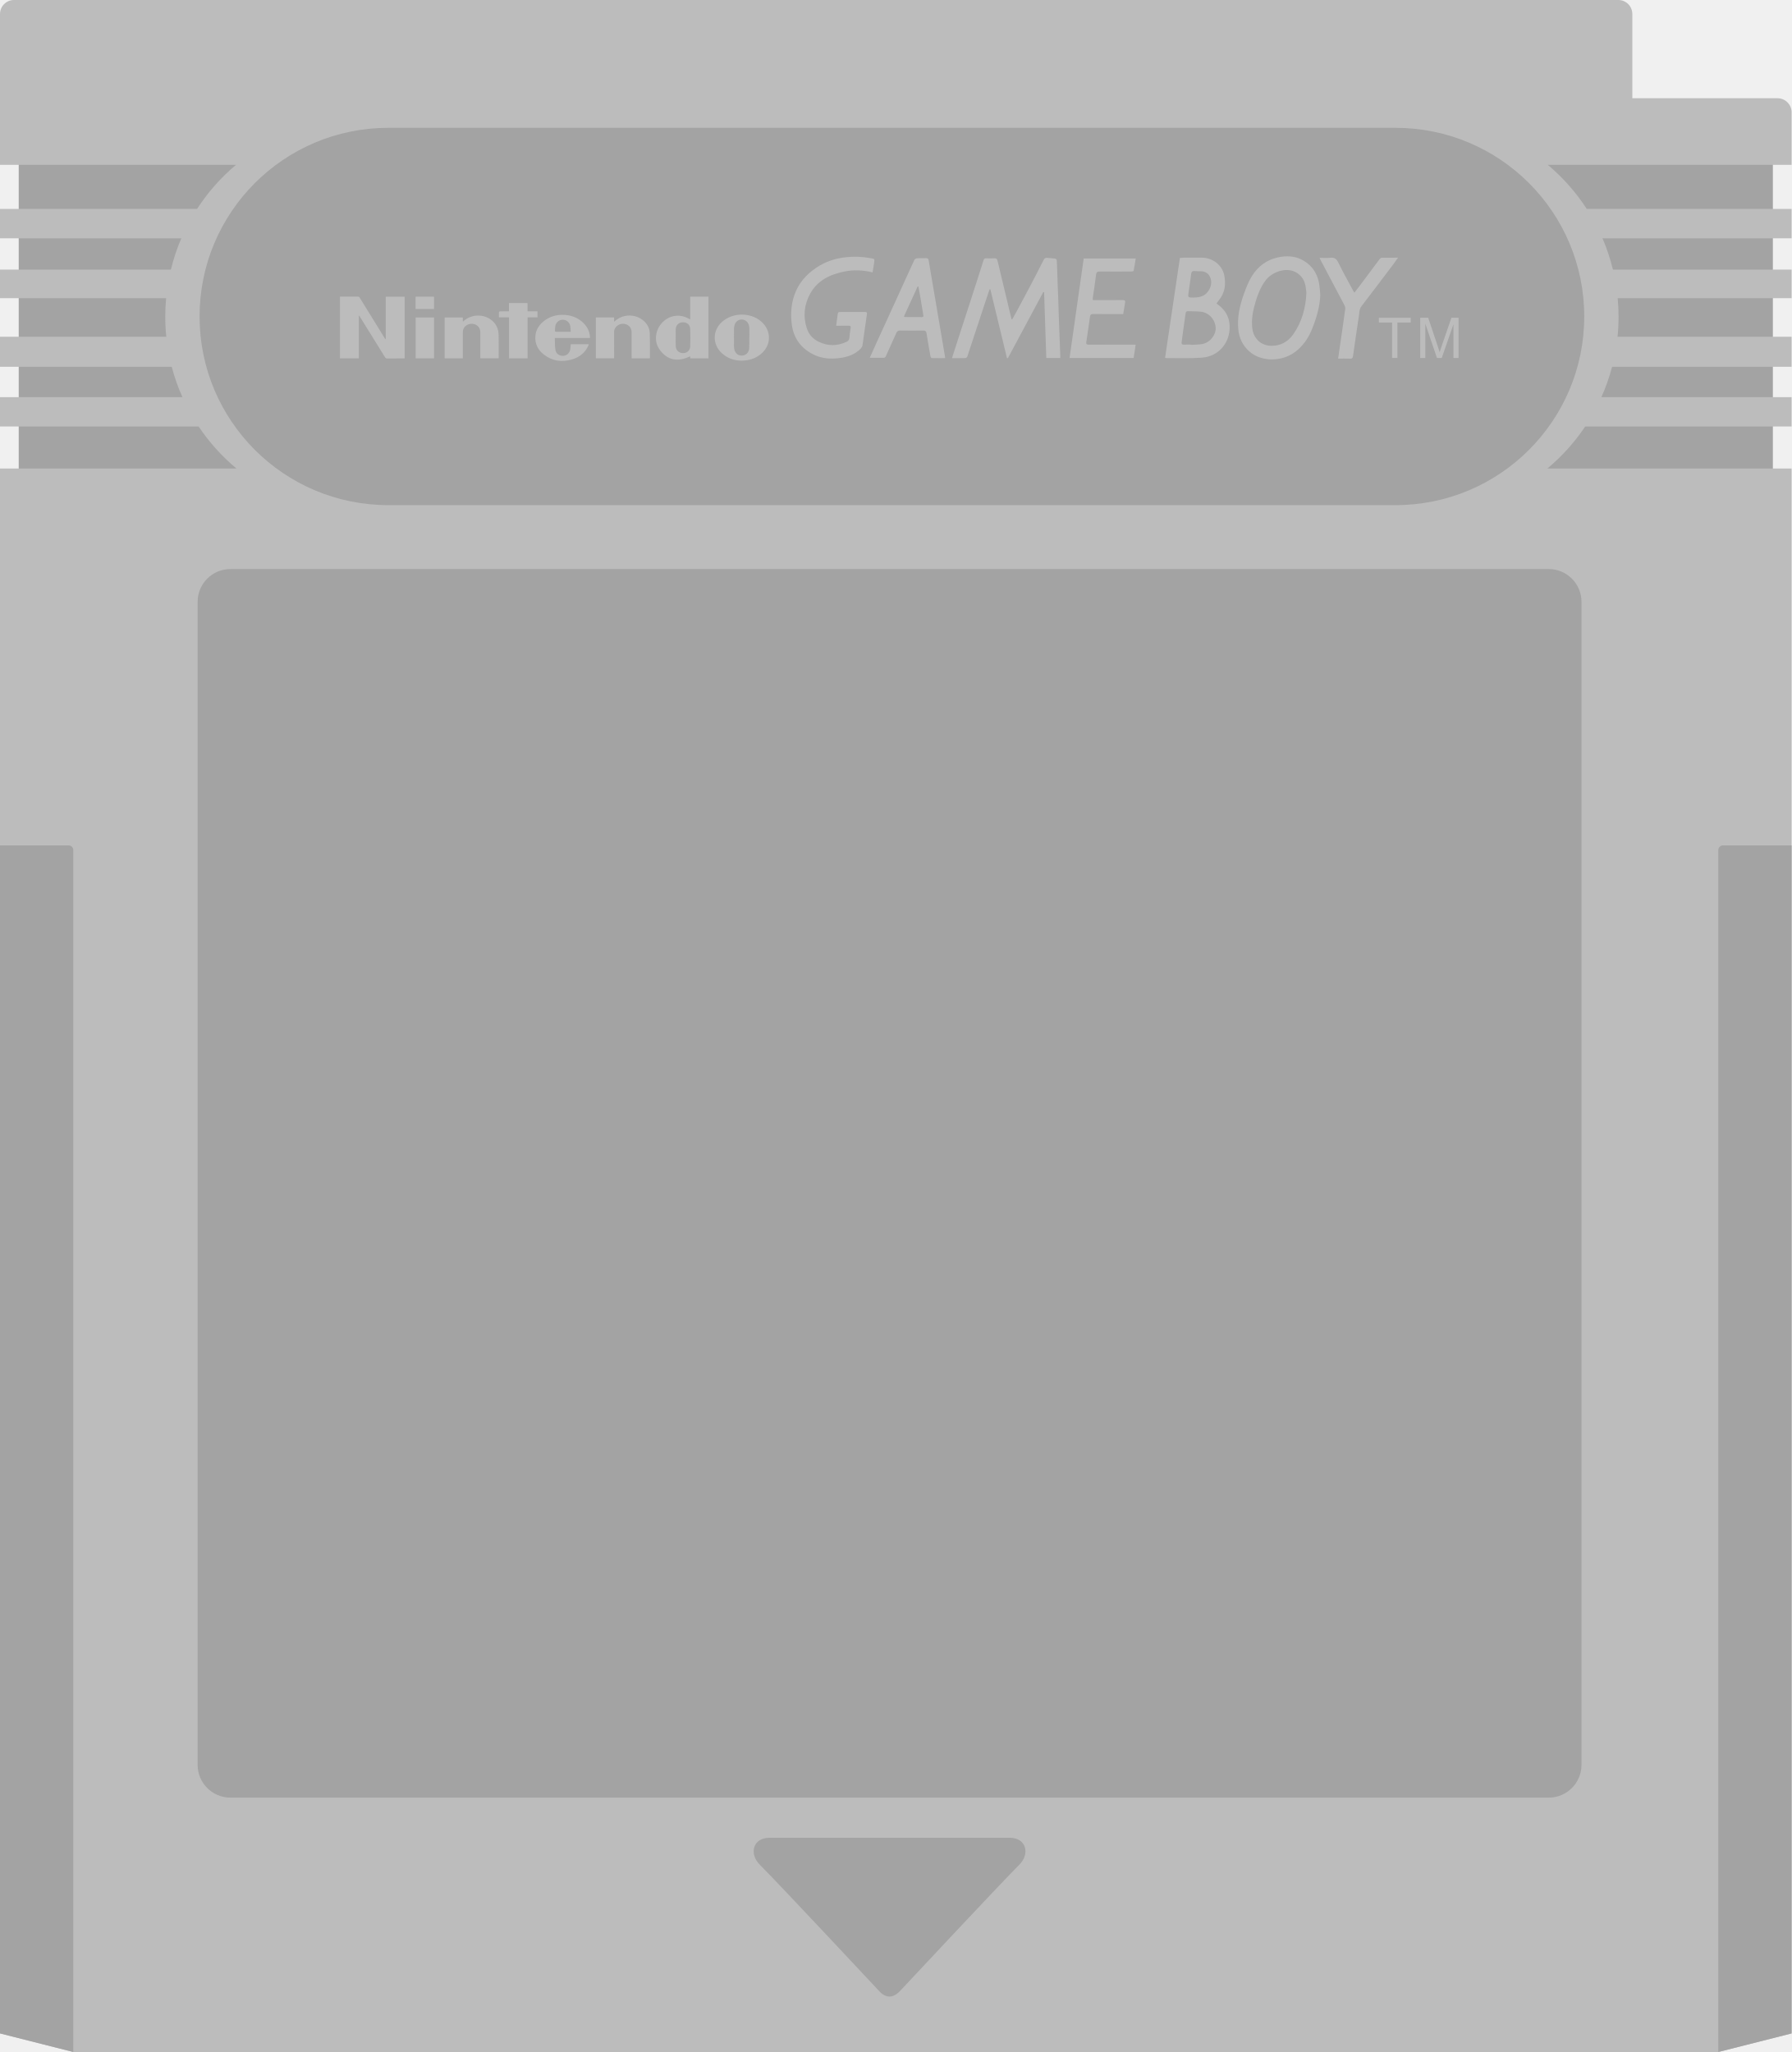
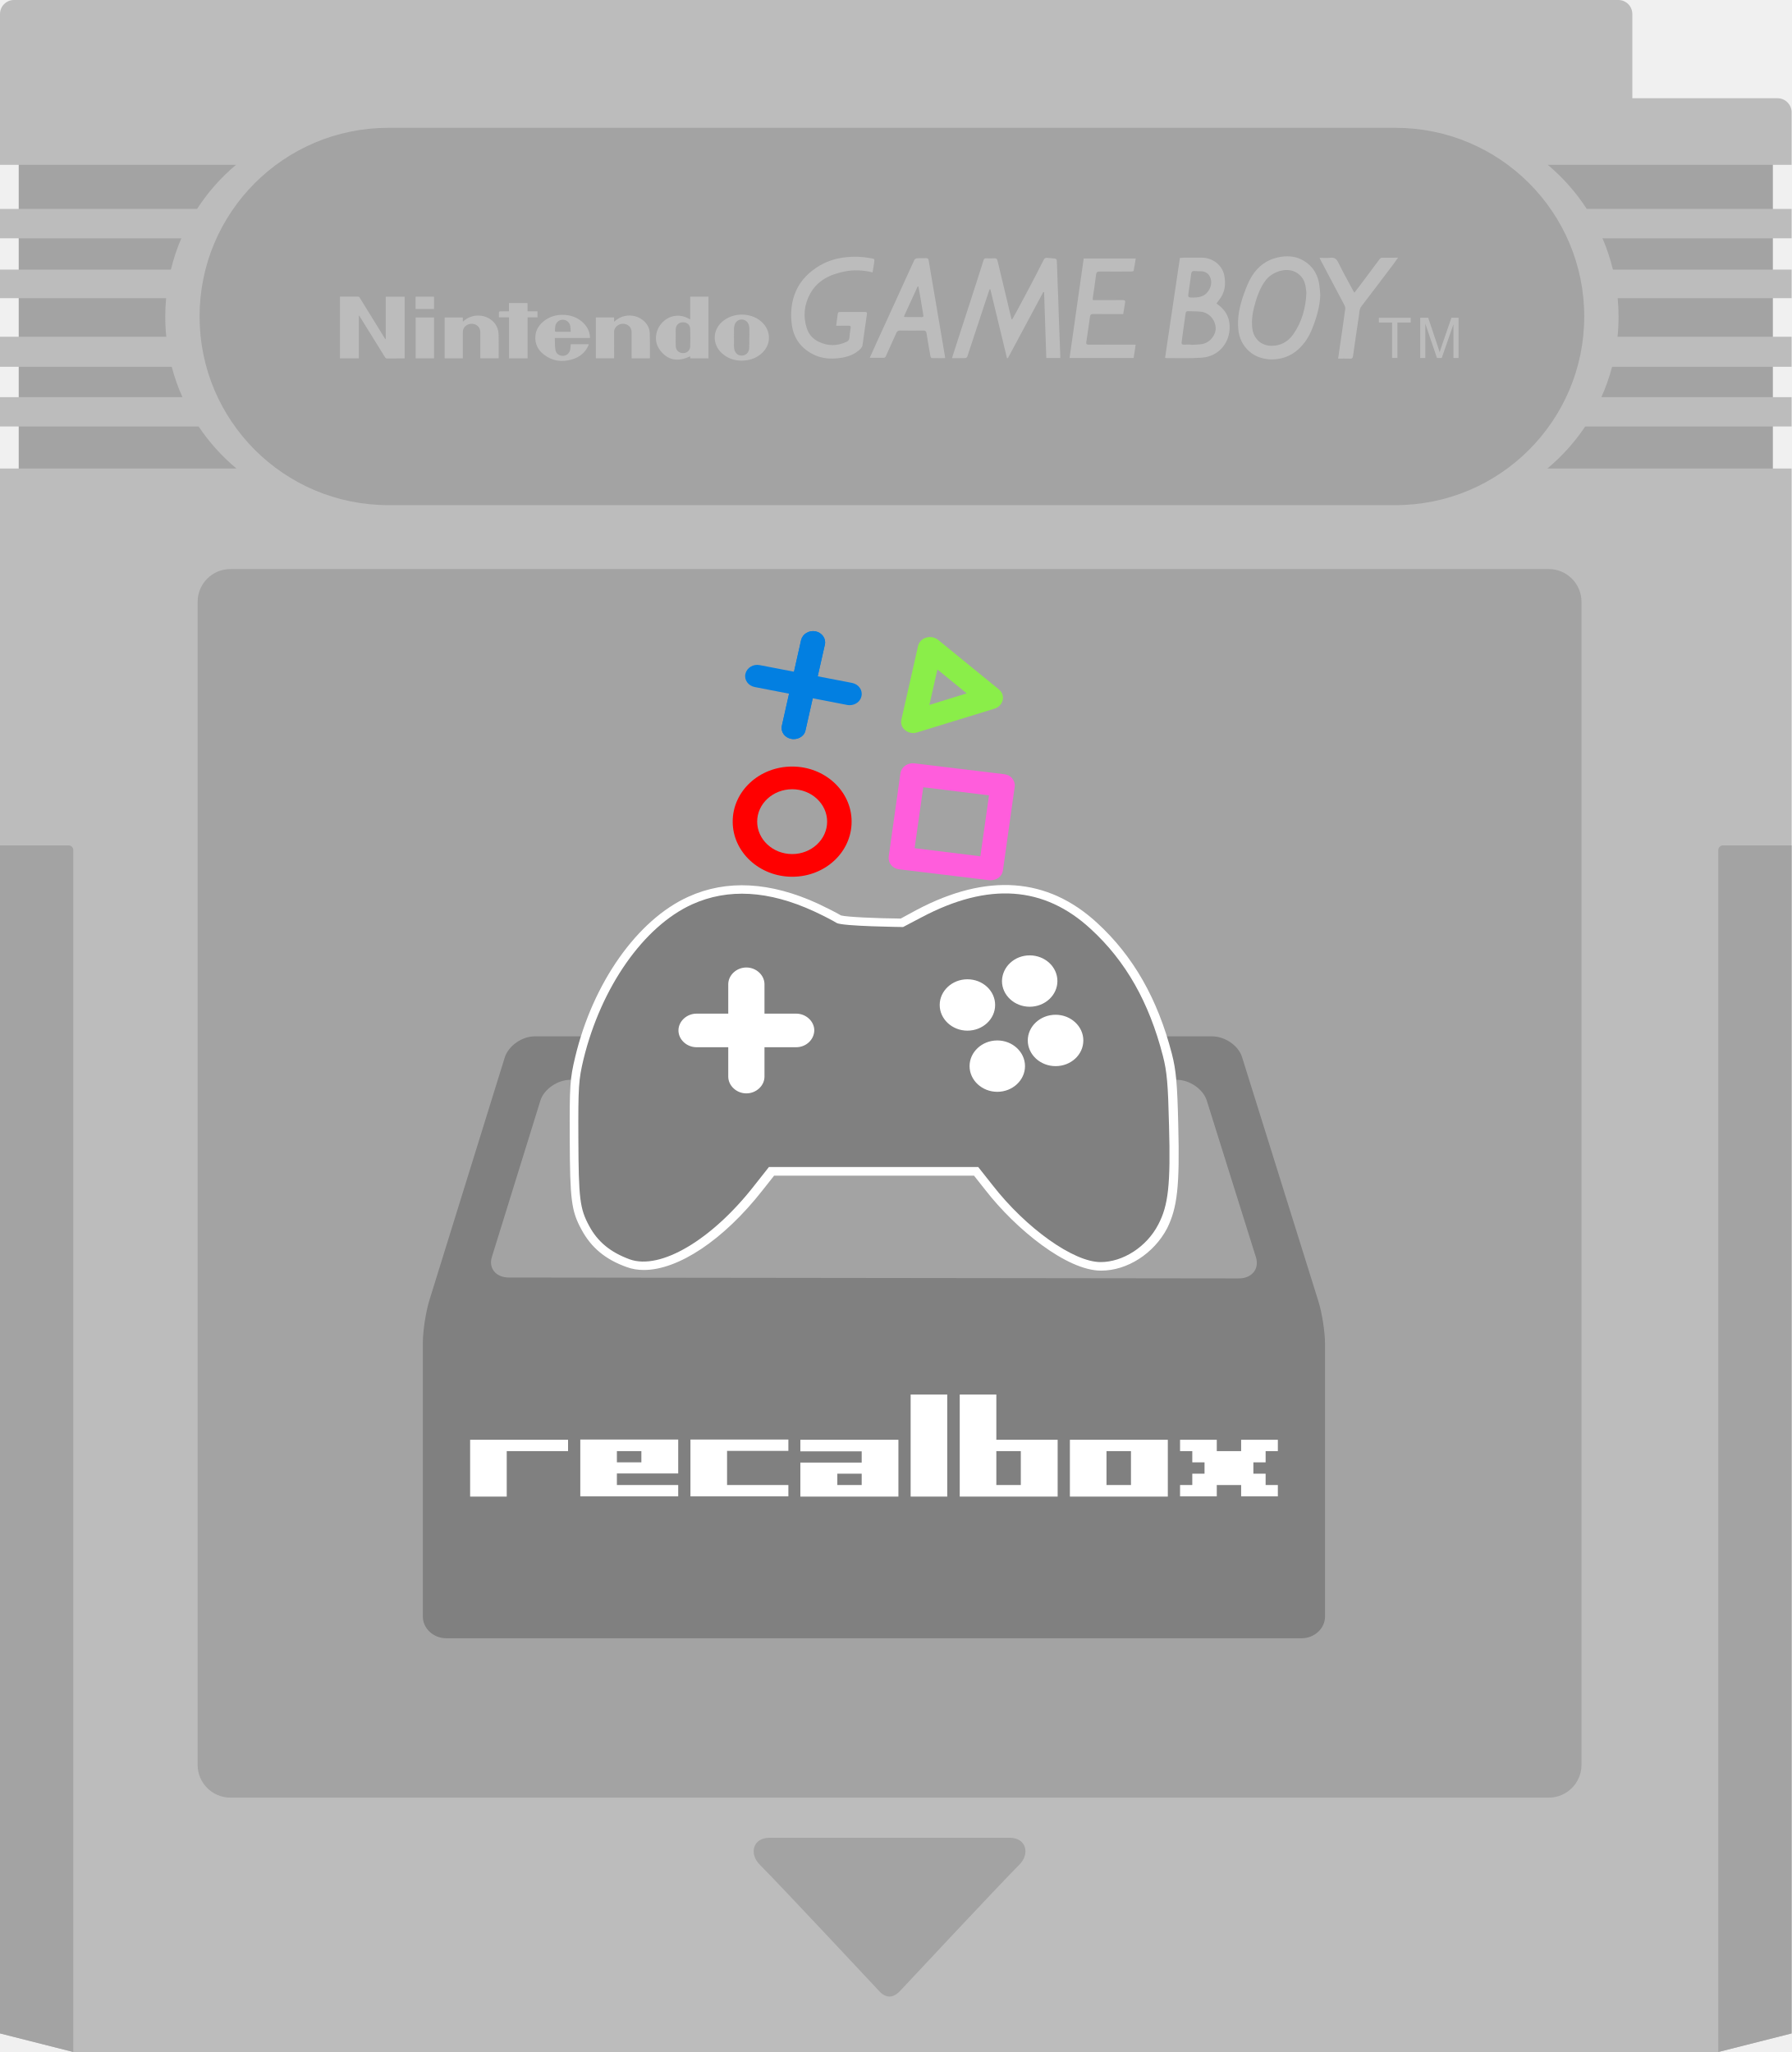
<svg xmlns="http://www.w3.org/2000/svg" viewBox="0 0 209.161 239.589" height="239.589" width="209.161" xml:space="preserve" version="1.1" id="svg2">
  <defs id="defs6">
    <clipPath id="clipPath18" clipPathUnits="userSpaceOnUse">
      <path id="path20" d="m 0,191.671 167.329,0 L 167.329,0 0,0 0,191.671 Z" />
    </clipPath>
+     <pattern y="0" x="0" height="6" width="6" patternUnits="userSpaceOnUse" id="EMFhbasepattern" />
  </defs>
  <g transform="matrix(1.25,0,0,-1.25,0,239.5888)" id="g10">
    <path id="path12" style="fill:#a3a3a3;fill-opacity:1;fill-rule:nonzero;stroke:none" d="m 165.581,146.308 -163.833,0 0,32.548 163.833,0 0,-32.548 z" />
    <g id="g14">
      <g clip-path="url(#clipPath18)" id="g16">
        <g transform="translate(144.5591,176.2759)" id="g22">
          <path id="path24" style="fill:#bcbcbc;fill-opacity:1;fill-rule:nonzero;stroke:none" d="m 0,0 22.77,0 0,4.907 c 0,0.723 -0.588,1.311 -1.311,1.311 l -13.563,0 0,7.867 c 0,0.724 -0.586,1.311 -1.31,1.311 l -149.834,0 c -0.724,0 -1.311,-0.587 -1.311,-1.311 l 0,-14.085 22.044,0 c -1.408,-1.182 -2.636,-2.571 -3.639,-4.119 l -18.405,0 0,-2.746 16.935,0 c -0.404,-0.937 -0.73,-1.915 -0.975,-2.925 l -15.96,0 0,-2.666 15.516,0 c -0.052,-0.564 -0.081,-1.134 -0.081,-1.711 0,-0.638 0.032,-1.271 0.094,-1.894 l -15.529,0 0,-2.803 16.038,0 c 0.256,-0.981 0.595,-1.929 1.003,-2.84 l -17.041,0 0,-2.739 18.551,0 c 0.985,-1.471 2.175,-2.791 3.53,-3.923 l -22.081,0 0,-35.206 0,-110.968 6.845,-1.736 153.639,0 6.845,1.736 0,146.174 -22.807,0 c 1.354,1.132 2.545,2.452 3.529,3.923 l 19.278,0 0,2.739 -17.766,0 c 0.406,0.911 0.746,1.859 1.002,2.84 l 16.764,0 0,2.803 -16.256,0 c 0.063,0.623 0.095,1.256 0.095,1.894 0,0.577 -0.03,1.147 -0.082,1.711 l 16.243,0 0,2.666 -16.686,0 c -0.246,1.01 -0.571,1.988 -0.975,2.925 l 17.661,0 0,2.746 -19.131,0 C 2.635,-2.571 1.408,-1.182 0,0" />
        </g>
        <g transform="translate(36.2618,144.4883)" id="g26">
          <path id="path28" style="fill:#a3a3a3;fill-opacity:1;fill-rule:nonzero;stroke:none" d="m 0,0 c -9.732,0 -17.622,7.889 -17.622,17.62 0,9.734 7.89,17.622 17.622,17.622 l 94.079,0 c 9.732,0 17.622,-7.888 17.622,-17.622 C 111.701,7.889 103.811,0 94.079,0 L 0,0 Z" />
        </g>
        <g transform="translate(147.7056,26.8184)" id="g30">
          <path id="path32" style="fill:#a3a3a3;fill-opacity:1;fill-rule:nonzero;stroke:none" d="m 0,0 c 0,-1.687 -1.369,-3.058 -3.059,-3.058 l -123.129,0 c -1.689,0 -3.059,1.371 -3.059,3.058 l 0,108.64 c 0,1.689 1.37,3.059 3.059,3.059 l 123.129,0 c 1.69,0 3.059,-1.37 3.059,-3.059 L 0,0 Z" />
        </g>
        <g transform="translate(94.2955,20.0117)" id="g34">
          <path id="path36" style="fill:#a3a3a3;fill-opacity:1;fill-rule:nonzero;stroke:none" d="m 0,0 c 1.563,0 1.922,-1.501 0.91,-2.512 -1.856,-1.858 -11.176,-11.833 -11.176,-11.833 0,0 -0.438,-0.491 -0.947,-0.491 -0.545,0 -0.947,0.491 -0.947,0.491 0,0 -9.32,9.975 -11.177,11.833 C -24.348,-1.501 -23.989,0 -22.426,0 L 0,0 Z" />
        </g>
        <g transform="translate(6.8453,0)" id="g38">
          <path id="path40" style="fill:#a3a3a3;fill-opacity:1;fill-rule:nonzero;stroke:none" d="m 0,0 -6.845,1.735 0,110.969 6.408,0 c 0.241,0 0.437,-0.195 0.437,-0.436 L 0,0 Z" />
        </g>
        <g transform="translate(160.4839,0)" id="g42">
          <path id="path44" style="fill:#a3a3a3;fill-opacity:1;fill-rule:nonzero;stroke:none" d="m 0,0 6.845,1.735 0,110.969 -6.408,0 C 0.196,112.704 0,112.509 0,112.268 L 0,0 Z" />
        </g>
        <g transform="translate(130.0181,158.2349)" id="g46">
          <path id="path48" style="fill:#bcbcbc;fill-opacity:1;fill-rule:nonzero;stroke:none" d="m 0,0 0,3.31 -1.236,0 0,0.443 2.974,0 0,-0.443 -1.242,0 L 0.496,0 0,0 Z" />
        </g>
        <g transform="translate(132.6431,158.2349)" id="g50">
          <path id="path52" style="fill:#bcbcbc;fill-opacity:1;fill-rule:nonzero;stroke:none" d="m 0,0 0,3.753 0.748,0 0.888,-2.657 C 1.718,0.848 1.777,0.663 1.814,0.54 1.857,0.677 1.924,0.877 2.015,1.142 l 0.898,2.611 0.668,0 0,-3.753 -0.478,0 0,3.141 L 2.012,0 1.564,0 0.479,3.195 0.479,0 0,0 Z" />
        </g>
        <g transform="translate(94.5376,161.8384)" id="g54">
          <path id="path56" style="fill:#bcbcbc;fill-opacity:1;fill-rule:evenodd;stroke:none" d="M 0,0 C 0.142,0.255 0.289,0.506 0.426,0.763 1.198,2.222 1.992,3.67 2.726,5.148 3.108,5.821 2.894,5.783 3.675,5.712 4.174,5.667 4.164,5.702 4.18,5.193 4.215,4.015 4.266,2.838 4.308,1.659 4.327,1.159 4.338,0.657 4.355,0.156 4.398,-0.999 4.443,-2.155 4.486,-3.31 4.49,-3.404 4.488,-3.498 4.488,-3.605 l -1.306,0 C 3.113,-1.55 3.045,0.494 2.979,2.536 2.954,2.54 2.929,2.547 2.903,2.554 1.799,0.493 0.693,-1.569 -0.411,-3.631 c -0.026,0.007 -0.054,0.012 -0.081,0.02 -0.517,2.14 -1.033,4.281 -1.551,6.424 -0.022,0 -0.046,0 -0.07,10e-4 -0.119,-0.353 -0.24,-0.705 -0.356,-1.057 -0.572,-1.737 -1.14,-3.474 -1.718,-5.208 -0.022,-0.067 -0.108,-0.159 -0.167,-0.16 -0.413,-0.015 -0.825,-0.008 -1.272,-0.008 0.129,0.4 0.249,0.775 0.37,1.15 0.654,2.019 1.309,4.037 1.961,6.055 0.209,0.646 0.416,1.292 0.616,1.939 0.042,0.137 0.112,0.186 0.254,0.18 0.25,-0.011 0.503,-0.016 0.753,0.001 C -1.486,5.719 -1.413,5.65 -1.371,5.474 -1.105,4.341 -0.828,3.209 -0.557,2.076 -0.392,1.39 -0.23,0.703 -0.066,0.017 -0.045,0.012 -0.023,0.006 0,0" />
        </g>
        <g transform="translate(111.4498,163.877)" id="g58">
          <path id="path60" style="fill:#bcbcbc;fill-opacity:1;fill-rule:evenodd;stroke:none" d="M 0,0 C 0.825,0.001 1.266,0.252 1.555,0.881 1.849,1.518 1.592,2.445 0.709,2.457 0.519,2.46 0.326,2.457 0.137,2.478 -0.088,2.504 -0.176,2.413 -0.202,2.193 -0.27,1.632 -0.357,1.073 -0.437,0.514 -0.51,0 -0.509,0 0,0 m -0.193,-4.396 c 0,-0.007 0.002,-0.015 0.002,-0.022 0.343,0.023 0.695,0.016 1.033,0.078 0.72,0.137 1.279,0.836 1.247,1.511 -0.034,0.759 -0.616,1.42 -1.366,1.506 -0.4,0.047 -0.809,0.027 -1.211,0.05 -0.155,0.007 -0.209,-0.058 -0.228,-0.199 -0.052,-0.395 -0.114,-0.787 -0.169,-1.18 -0.07,-0.496 -0.133,-0.991 -0.203,-1.487 -0.025,-0.183 0.022,-0.276 0.232,-0.26 0.219,0.015 0.442,0.003 0.663,0.003 m -2.442,-1.223 c 0.463,3.113 0.923,6.208 1.386,9.32 0.136,0.008 0.26,0.022 0.382,0.022 0.562,0.002 1.123,0 1.684,0 C 1.781,3.724 2.693,3.046 2.887,2.104 3.061,1.262 2.963,0.444 2.387,-0.256 2.313,-0.345 2.246,-0.442 2.166,-0.551 2.238,-0.605 2.3,-0.655 2.362,-0.702 3.004,-1.19 3.364,-1.824 3.396,-2.642 3.457,-4.201 2.372,-5.505 0.811,-5.614 c -1.11,-0.079 -2.229,-0.033 -3.342,-0.039 -0.028,0 -0.055,0.018 -0.104,0.034" />
        </g>
        <g transform="translate(122.0152,164.3193)" id="g62">
          <path id="path64" style="fill:#bcbcbc;fill-opacity:1;fill-rule:evenodd;stroke:none" d="M 0,0 C -0.034,0.236 -0.052,0.525 -0.122,0.802 -0.255,1.32 -0.57,1.713 -1.05,1.953 -1.946,2.406 -3.237,1.943 -3.829,1.141 -4.273,0.539 -4.546,-0.143 -4.755,-0.854 c -0.238,-0.812 -0.404,-1.626 -0.297,-2.48 0.115,-0.913 0.785,-1.617 1.817,-1.615 0.843,0.003 1.53,0.393 2.007,1.077 C -0.431,-2.729 -0.065,-1.437 0,0 M 1.296,-0.183 C 1.258,-1.313 0.935,-2.362 0.52,-3.396 0.175,-4.251 -0.334,-4.984 -1.07,-5.532 c -1.201,-0.893 -3.121,-0.972 -4.288,0.081 -0.614,0.554 -0.936,1.262 -1.008,2.077 -0.098,1.115 0.14,2.184 0.511,3.225 0.26,0.729 0.538,1.452 1.018,2.076 0.639,0.833 1.484,1.299 2.52,1.444 0.722,0.102 1.41,0.012 2.046,-0.362 C 0.505,2.552 0.974,1.868 1.161,0.998 1.243,0.613 1.254,0.211 1.296,-0.183" />
        </g>
        <g transform="translate(81.4996,166.2276)" id="g66">
          <path id="path68" style="fill:#bcbcbc;fill-opacity:1;fill-rule:evenodd;stroke:none" d="m 0,0 c -0.881,0.214 -1.745,0.258 -2.597,0.088 -1.344,-0.267 -2.539,-0.81 -3.238,-2.081 -0.558,-1.016 -0.671,-2.094 -0.319,-3.206 0.186,-0.589 0.572,-1.017 1.12,-1.281 0.852,-0.413 1.719,-0.413 2.582,-0.012 0.162,0.076 0.27,0.178 0.283,0.381 0.021,0.307 0.066,0.614 0.117,0.919 0.031,0.182 -0.044,0.216 -0.201,0.212 -0.367,-0.006 -0.737,-0.002 -1.15,-0.002 0.044,0.34 0.085,0.657 0.128,0.975 0.042,0.31 0.043,0.31 0.357,0.31 0.732,0 1.462,-0.004 2.194,0.002 0.152,10e-4 0.217,-0.037 0.193,-0.201 -0.14,-0.97 -0.271,-1.94 -0.415,-2.91 -0.016,-0.105 -0.079,-0.219 -0.154,-0.299 -0.543,-0.566 -1.243,-0.802 -1.997,-0.898 -0.815,-0.102 -1.624,-0.054 -2.375,0.308 -1.17,0.565 -1.886,1.483 -2.07,2.785 -0.131,0.934 -0.08,1.857 0.221,2.754 0.377,1.121 1.111,1.961 2.086,2.611 C -4.42,1 -3.524,1.3 -2.555,1.41 -1.75,1.502 -0.954,1.474 -0.158,1.325 0.187,1.261 0.191,1.267 0.144,0.917 0.102,0.619 0.051,0.322 0,0" />
        </g>
        <g transform="translate(105.8794,158.2359)" id="g70">
          <path id="path72" style="fill:#bcbcbc;fill-opacity:1;fill-rule:evenodd;stroke:none" d="m 0,0 -5.986,0 c 0.442,3.106 0.882,6.192 1.322,9.291 l 4.858,0 C 0.131,8.902 0.074,8.52 -0.001,8.143 -0.008,8.107 -0.132,8.074 -0.202,8.074 -1.184,8.069 -2.166,8.063 -3.148,8.075 -3.387,8.078 -3.482,8.018 -3.512,7.767 -3.594,7.057 -3.709,6.352 -3.811,5.645 c -0.009,-0.07 0,-0.143 0,-0.243 l 0.275,0 c 0.841,0 1.682,-0.006 2.524,0.003 C -0.818,5.407 -0.766,5.345 -0.8,5.161 -0.865,4.814 -0.916,4.466 -0.977,4.096 l -0.251,0 c -0.848,0 -1.698,-0.004 -2.546,0.005 C -3.963,4.103 -4.053,4.054 -4.079,3.854 -4.185,3.065 -4.302,2.281 -4.423,1.494 -4.453,1.298 -4.391,1.24 -4.191,1.241 c 1.373,0.008 2.746,0.003 4.119,0.003 l 0.258,0 C 0.121,0.815 0.061,0.412 0,0" />
        </g>
        <g transform="translate(85.7745,164.9097)" id="g74">
          <path id="path76" style="fill:#bcbcbc;fill-opacity:1;fill-rule:evenodd;stroke:none" d="m 0,0 c -0.023,0.002 -0.045,0.005 -0.067,0.007 -0.429,-0.935 -0.857,-1.872 -1.285,-2.81 0.057,-0.029 0.076,-0.046 0.094,-0.047 0.532,-0.002 1.063,-0.004 1.594,-0.006 0.142,0 0.143,0.079 0.123,0.194 C 0.36,-2.089 0.271,-1.513 0.173,-0.941 0.12,-0.627 0.059,-0.314 0,0 m 2.493,-6.689 c -0.427,0 -0.838,-0.004 -1.249,0.006 C 1.204,-6.682 1.14,-6.592 1.13,-6.538 1,-5.814 0.874,-5.087 0.759,-4.36 c -0.028,0.183 -0.1,0.248 -0.286,0.246 -0.731,-0.008 -1.462,-0.013 -2.192,0.002 -0.208,0.005 -0.283,-0.096 -0.354,-0.255 -0.32,-0.712 -0.648,-1.421 -0.962,-2.136 -0.053,-0.122 -0.117,-0.162 -0.246,-0.16 -0.411,0.007 -0.823,0.002 -1.261,0.002 0.244,0.543 0.473,1.06 0.708,1.575 0.586,1.287 1.178,2.571 1.764,3.858 0.562,1.233 1.118,2.469 1.688,3.697 0.038,0.082 0.169,0.16 0.263,0.168 C 0.152,2.66 0.427,2.634 0.7,2.65 0.87,2.659 0.934,2.594 0.96,2.434 1.089,1.649 1.227,0.864 1.36,0.079 c 0.306,-1.792 0.61,-3.586 0.915,-5.38 0.07,-0.407 0.14,-0.814 0.207,-1.221 0.009,-0.047 0.007,-0.097 0.011,-0.167" />
        </g>
        <g transform="translate(123.2447,167.586)" id="g78">
          <path id="path80" style="fill:#bcbcbc;fill-opacity:1;fill-rule:evenodd;stroke:none" d="M 0,0 C 0.371,0 0.695,-0.03 1.014,0.007 1.408,0.052 1.59,-0.112 1.76,-0.459 2.201,-1.365 2.697,-2.246 3.174,-3.136 3.19,-3.167 3.215,-3.193 3.258,-3.249 c 0.166,0.217 0.322,0.417 0.474,0.621 0.627,0.839 1.251,1.68 1.881,2.516 0.043,0.056 0.124,0.119 0.19,0.121 C 6.288,0.018 6.774,0.015 7.326,0.015 7.156,-0.225 7.018,-0.427 6.87,-0.623 5.887,-1.921 4.906,-3.222 3.914,-4.516 3.695,-4.802 3.717,-5.142 3.667,-5.462 3.475,-6.698 3.3,-7.937 3.122,-9.176 3.098,-9.348 3.037,-9.428 2.841,-9.417 2.482,-9.396 2.123,-9.41 1.73,-9.41 c 0.061,0.409 0.117,0.785 0.17,1.159 0.17,1.167 0.343,2.332 0.501,3.5 0.016,0.111 -0.034,0.246 -0.09,0.351 -0.729,1.389 -1.465,2.775 -2.2,4.162 C 0.081,-0.18 0.055,-0.119 0,0" />
        </g>
        <g transform="translate(36.0274,159.9727)" id="g82">
          <path id="path84" style="fill:#bcbcbc;fill-opacity:1;fill-rule:nonzero;stroke:none" d="M 0,0 C -0.051,0.036 -0.077,0.076 -0.102,0.118 -0.88,1.374 -1.657,2.633 -2.432,3.891 -2.479,3.967 -2.525,3.998 -2.618,3.997 -3.128,3.992 -3.639,3.995 -4.15,3.995 -4.191,3.994 -4.232,3.991 -4.277,3.989 l 0,-5.763 1.765,0 0,3.983 c 0.009,0.002 0.019,0.006 0.03,0.009 0.025,-0.039 0.051,-0.079 0.076,-0.119 0.78,-1.256 1.561,-2.512 2.338,-3.768 0.052,-0.085 0.108,-0.116 0.208,-0.116 0.498,0.006 0.997,0.004 1.496,0.004 l 0.129,0 0,5.767 L 0,3.986 0,0 Z" />
        </g>
        <g transform="translate(64.4615,159.2969)" id="g86">
          <path id="path88" style="fill:#bcbcbc;fill-opacity:1;fill-rule:nonzero;stroke:none" d="m 0,0 c -0.014,-0.373 -0.321,-0.623 -0.688,-0.609 -0.374,0.013 -0.646,0.271 -0.661,0.643 -0.011,0.269 -0.003,0.539 -0.003,0.81 l -10e-4,0 c 0,0.249 -0.006,0.498 10e-4,0.748 0.012,0.407 0.267,0.665 0.661,0.679 C -0.306,2.282 -0.013,2.042 0.002,1.644 0.024,1.096 0.022,0.547 0,0 M 0.002,2.538 C -0.32,2.714 -0.631,2.855 -0.983,2.88 -1.33,2.905 -1.661,2.855 -1.976,2.705 -2.294,2.554 -2.556,2.336 -2.768,2.056 -3.291,1.362 -3.355,0.416 -2.86,-0.275 c 0.75,-1.047 1.735,-1.17 2.857,-0.632 0.005,-0.066 0.009,-0.13 0.013,-0.191 l 1.696,0 0,5.762 -1.704,0 0,-2.126 z" />
        </g>
        <g transform="translate(46.0831,161.6094)" id="g90">
          <path id="path92" style="fill:#bcbcbc;fill-opacity:1;fill-rule:nonzero;stroke:none" d="M 0,0 C -0.717,0.737 -1.934,0.789 -2.73,0.117 -2.763,0.09 -2.798,0.064 -2.857,0.017 l 0,0.388 -1.699,0 0,-3.819 1.692,0 c 0.003,0.056 0.008,0.108 0.008,0.162 0,0.752 -0.005,1.504 0,2.255 0,0.122 0.019,0.254 0.069,0.362 0.158,0.343 0.585,0.523 0.971,0.428 0.366,-0.089 0.595,-0.39 0.595,-0.787 l 0,-2.27 0,-0.145 1.703,0 c 0.003,0.021 0.008,0.033 0.008,0.046 0,0.71 0.009,1.421 -0.003,2.132 C 0.479,-0.766 0.333,-0.344 0,0" />
        </g>
        <g transform="translate(60.6846,160.5508)" id="g94">
          <path id="path96" style="fill:#bcbcbc;fill-opacity:1;fill-rule:nonzero;stroke:none" d="M 0,0 C -0.016,0.461 -0.224,0.855 -0.579,1.162 -1.322,1.806 -2.444,1.811 -3.201,1.174 -3.232,1.146 -3.267,1.119 -3.329,1.066 l 0,0.402 -1.704,0 0,-3.818 1.705,0 0,0.171 c -0.001,0.76 -0.001,1.521 -0.003,2.281 0,0.159 0.043,0.303 0.139,0.431 0.217,0.293 0.617,0.417 0.968,0.299 0.345,-0.116 0.53,-0.388 0.53,-0.784 0.002,-0.747 0,-1.496 0.002,-2.244 0,-0.051 0.005,-0.103 0.009,-0.155 l 1.69,0 c 0.005,0.026 0.011,0.043 0.011,0.058 C 0.014,-1.528 0.027,-0.763 0,0" />
        </g>
        <g transform="translate(69.9903,160.1397)" id="g98">
          <path id="path100" style="fill:#bcbcbc;fill-opacity:1;fill-rule:nonzero;stroke:none" d="m 0,0 -0.013,0 c 0,-0.328 0.014,-0.657 -0.005,-0.984 -0.024,-0.436 -0.337,-0.716 -0.749,-0.7 -0.323,0.014 -0.588,0.263 -0.648,0.618 -0.018,0.099 -0.025,0.2 -0.026,0.298 -10e-4,0.512 -10e-4,1.021 0.002,1.533 0.001,0.107 0.009,0.217 0.031,0.321 0.079,0.378 0.372,0.619 0.716,0.601 0.365,-0.02 0.638,-0.298 0.677,-0.691 C -0.009,0.938 -0.002,0.88 -0.002,0.822 0.001,0.548 0,0.273 0,0 M 1.102,1.504 C 0.104,2.371 -1.545,2.359 -2.543,1.478 -3.458,0.67 -3.473,-0.636 -2.572,-1.46 c 0.527,-0.481 1.161,-0.69 1.823,-0.696 0.696,0.003 1.289,0.187 1.8,0.599 1.016,0.824 1.037,2.203 0.051,3.061" />
        </g>
        <g transform="translate(52.8506,160.6831)" id="g102">
          <path id="path104" style="fill:#bcbcbc;fill-opacity:1;fill-rule:nonzero;stroke:none" d="m 0,0 c -0.295,0 -0.59,0.004 -0.885,-0.003 -0.112,-0.002 -0.147,0.035 -0.135,0.142 0.017,0.136 0.009,0.276 0.036,0.409 0.065,0.34 0.361,0.576 0.7,0.575 C 0.059,1.12 0.357,0.872 0.413,0.526 0.439,0.359 0.439,0.19 0.454,0 L 0,0 Z M 1.656,0.801 C 1.176,1.279 0.589,1.524 -0.08,1.572 -0.864,1.628 -1.571,1.426 -2.167,0.901 c -0.398,-0.35 -0.645,-0.79 -0.682,-1.327 -0.048,-0.698 0.232,-1.261 0.769,-1.685 0.8,-0.633 1.709,-0.76 2.671,-0.469 0.67,0.202 1.193,0.606 1.496,1.259 0.024,0.051 0.039,0.104 0.058,0.156 l -1.693,0 C 0.439,-1.323 0.437,-1.472 0.415,-1.619 0.365,-1.981 0.089,-2.238 -0.248,-2.25 c -0.369,-0.014 -0.678,0.2 -0.732,0.571 -0.052,0.355 -0.04,0.719 -0.055,1.097 l 3.284,0 c 0,0.062 0.004,0.107 -10e-4,0.151 C 2.199,0.051 1.995,0.461 1.656,0.801" />
        </g>
        <g transform="translate(50.1993,162.5947)" id="g106">
          <path id="path108" style="fill:#bcbcbc;fill-opacity:1;fill-rule:nonzero;stroke:none" d="m 0,0 -0.93,0 0,0.77 -1.736,0 0,-0.771 -0.144,0 C -3.04,-0.002 -3.268,0 -3.496,-0.006 -3.533,-0.007 -3.598,-0.044 -3.6,-0.069 -3.609,-0.23 -3.605,-0.391 -3.605,-0.565 l 0.946,0 0,-3.831 1.734,0 0,3.834 0.925,0 L 0,0 Z" />
        </g>
        <path id="path110" style="fill:#bcbcbc;fill-opacity:1;fill-rule:nonzero;stroke:none" d="m 38.822,158.197 1.713,0 0,3.82 -1.713,0 0,-3.82 z" />
        <path id="path112" style="fill:#bcbcbc;fill-opacity:1;fill-rule:nonzero;stroke:none" d="m 40.535,163.959 -1.721,0 0,-1.151 1.721,0 0,1.151 z" />
      </g>
    </g>
  </g>
+   <path id="path3390" d="m 92.488,102.368 c -3.811,0 -6.949,-2.869 -6.949,-6.44 0,-3.558 3.11,-6.427 6.949,-6.427 3.811,0 6.935,2.869 6.935,6.427 0,3.571 -3.096,6.44 -6.935,6.44 z m 0,-10.218 c -2.256,0 -4.091,1.701 -4.091,3.778 0,2.09 1.835,3.791 4.091,3.791 2.242,0 4.077,-1.701 4.077,-3.791 0,-2.077 -1.835,-3.778 -4.077,-3.778 z" style="fill:#ff0000;fill-opacity:1;fill-rule:nonzero;stroke:none" />
+   <path id="path3392" d="m 115.687,102.771 -0.196,0 -10.521,-1.272 c -0.392,-0.052 -0.714,-0.221 -0.939,-0.506 -0.224,-0.273 -0.322,-0.636 -0.28,-0.961 l 1.373,-9.764 c 0.112,-0.714 0.827,-1.22 1.597,-1.143 l 10.535,1.272 c 0.378,0.052 0.714,0.221 0.925,0.506 0.224,0.273 0.336,0.636 0.28,0.961 l -1.373,9.764 c -0.084,0.662 -0.686,1.143 -1.401,1.143 z m -8.91,-3.739 7.677,0.948 1.009,-7.115 -7.677,-0.948 -1.009,7.115 z" style="fill:#ff5ddc;fill-opacity:1;fill-rule:nonzero;stroke:none" />
+   <path id="path3394" d="m 92.67,86.294 c -0.098,0 -0.182,0 -0.294,-0.026 -0.771,-0.143 -1.261,-0.831 -1.093,-1.545 l 2.242,-9.985 c 0.168,-0.714 0.911,-1.169 1.681,-1.026 0.757,0.156 1.261,0.844 1.093,1.558 l -2.256,9.985 c -0.098,0.61 -0.714,1.039 -1.373,1.039 z" style="fill:#027fe1;fill-opacity:1;fill-rule:nonzero;stroke:none" />
+   <path id="path3396" d="m 92.67,86.294 c -0.098,0 -0.182,0 -0.294,-0.026 -0.771,-0.143 -1.261,-0.831 -1.093,-1.545 l 2.242,-9.985 c 0.168,-0.714 0.911,-1.169 1.681,-1.026 0.757,0.156 1.261,0.844 1.093,1.558 l -2.256,9.985 c -0.098,0.61 -0.714,1.039 -1.373,1.039 z" style="fill:#027fe1;fill-opacity:1;fill-rule:nonzero;stroke:none" />
+   <path id="path3398" d="m 99.198,82.334 c -0.098,0 -0.182,0 -0.294,-0.026 l -10.787,-2.09 c -0.757,-0.143 -1.261,-0.831 -1.093,-1.545 0.168,-0.714 0.91,-1.169 1.681,-1.013 l 10.773,2.077 c 0.771,0.156 1.261,0.844 1.093,1.558 -0.126,0.61 -0.714,1.039 -1.373,1.039 z" style="fill:#027fe1;fill-opacity:1;fill-rule:nonzero;stroke:none" />
+   <path id="path3400" d="m 106.609,85.593 c -0.35,0 -0.686,-0.13 -0.939,-0.338 -0.378,-0.299 -0.546,-0.792 -0.434,-1.246 l 1.947,-8.595 c 0.112,-0.454 0.462,-0.831 0.939,-0.961 0.462,-0.156 1.009,-0.052 1.401,0.26 l 7.103,5.791 c 0.378,0.312 0.546,0.792 0.434,1.246 -0.112,0.454 -0.462,0.844 -0.939,0.987 l -9.05,2.779 c -0.182,0.052 -0.322,0.078 -0.462,0.078 z m 2.83,-7.427 -0.939,4.142 4.357,-1.35 -3.418,-2.792 z" style="fill:#8aee49;fill-opacity:1;fill-rule:nonzero;stroke:none" />
+   <path id="path3402" d="m 153.92,151.941 -8.91,-28.5 c -0.406,-1.35 -2.003,-2.441 -3.516,-2.441 l -79.042,0 c -1.513,0 -3.068,1.091 -3.516,2.441 l -8.798,28.344 c -0.42,1.35 -0.771,3.584 -0.771,4.986 l 0,31.979 c 0,1.389 1.233,2.532 2.746,2.532 l 99.832,0 c 1.513,0 2.746,-1.143 2.746,-2.532 l 0,-31.837 c 0,-1.389 -0.35,-3.635 -0.771,-4.973 z m -9.288,-2.675 -85.22,-0.104 c -1.513,0 -2.424,-1.091 -1.975,-2.441 l 5.646,-18.203 c 0.406,-1.337 2.003,-2.441 3.516,-2.441 l 70.79,0 c 1.499,0 3.096,1.104 3.502,2.441 l 5.744,18.307 c 0.406,1.35 -0.504,2.441 -2.003,2.441 z" style="fill:#808080;fill-opacity:1;fill-rule:nonzero;stroke:none" />
+   <path id="path3404" d="m 59.159,174.741 -4.273,0 0,-6.635 11.432,0 0,1.324 -7.159,0 0,5.31 0,0 z" style="fill:#ffffff;fill-opacity:1;fill-rule:nonzero;stroke:none" />
+   <path id="path3406" d="m 72.02,173.39 7.159,0 0,1.324 -11.432,0 0,-6.635 11.432,0 0,3.96 -7.159,0 0,1.35 z m 0,-2.649 2.858,0 0,-1.311 -2.858,0 0,1.311 z" style="fill:#ffffff;fill-opacity:1;fill-rule:nonzero;stroke:none" />
+   <path id="path3408" d="m 84.881,173.39 7.159,0 0,1.324 -11.432,0 0,-6.635 11.432,0 0,1.324 -7.159,0 0,3.986 z" style="fill:#ffffff;fill-opacity:1;fill-rule:nonzero;stroke:none" />
+   <path id="path3410" d="m 93.44,168.106 11.446,0 0,6.635 -11.446,0 0,-3.973 7.159,0 0,-1.311 -7.159,0 0,-1.35 z m 4.315,5.284 2.844,0 0,-1.324 -2.844,0 0,1.324 z" style="fill:#ffffff;fill-opacity:1;fill-rule:nonzero;stroke:none" />
+   <path id="path3412" d="m 106.315,162.821 4.273,0 0,11.919 -4.273,0 0,-11.919 z" style="fill:#ffffff;fill-opacity:1;fill-rule:nonzero;stroke:none" />
+   <path id="path3414" d="m 112.045,162.821 4.273,0 0,5.284 7.159,0 0,6.635 -11.432,0 0,-11.919 z m 4.273,10.569 2.858,0 0,-3.96 -2.858,0 0,3.96 z" style="fill:#ffffff;fill-opacity:1;fill-rule:nonzero;stroke:none" />
+   <path id="path3416" d="m 124.906,168.106 11.432,0 0,6.635 -11.432,0 0,-6.635 z m 4.273,5.284 2.858,0 0,-3.96 -2.858,0 0,3.96 z" style="fill:#ffffff;fill-opacity:1;fill-rule:nonzero;stroke:none" />
+   <path id="path3418" d="m 139.196,172.066 1.429,0 0,-1.324 -1.429,0 0,-1.311 -1.429,0 0,-1.324 4.287,0 0,1.324 2.844,0 0,-1.324 4.287,0 0,1.324 -1.429,0 0,1.311 -1.429,0 0,1.324 1.429,0 0,1.324 1.429,0 0,1.324 -4.287,0 0,-1.324 -2.844,0 0,1.324 -4.287,0 0,-1.324 1.429,0 0,-1.324 z" style="fill:#ffffff;fill-opacity:1;fill-rule:nonzero;stroke:none" />
+   <path id="path3420" d="m 137.557,131.349 c -0.112,-4.83 -0.252,-6.388 -0.743,-8.297 -1.653,-6.401 -4.497,-11.413 -8.728,-15.295 -5.786,-5.336 -12.861,-5.843 -21.042,-1.532 l -1.891,1.026 c -2.9,-0.026 -6.248,-0.182 -6.963,-0.364 -0.546,-0.325 -1.751,-0.935 -2.662,-1.363 -5.59,-2.571 -10.689,-2.856 -15.172,-0.818 -5.94,2.688 -11.138,10.036 -13.211,18.736 -0.602,2.519 -0.658,3.298 -0.63,9.556 0.028,7.089 0.182,8.388 1.373,10.569 1.121,2.09 2.788,3.493 5.282,4.376 0.63,0.234 1.289,0.338 2.003,0.338 4.007,0 9.302,-3.493 13.855,-9.31 l 1.345,-1.701 23.34,0 1.345,1.701 c 3.544,4.557 9.485,9.387 13.491,9.387 3.054,0 6.15,-1.987 7.705,-4.934 1.191,-2.415 1.485,-4.908 1.303,-12.075 z" style="fill:#ffffff;fill-opacity:1;fill-rule:nonzero;stroke:none" />
+   <path id="path3422" d="m 136.478,131.375 c -0.112,-4.752 -0.238,-6.258 -0.714,-8.089 -1.611,-6.258 -4.329,-11.062 -8.42,-14.815 -5.45,-5.038 -11.95,-5.492 -19.739,-1.376 l -2.172,1.143 c 0,0 -7.159,-0.078 -7.761,-0.48 -0.42,-0.26 -1.597,-0.87 -2.634,-1.35 -5.296,-2.441 -10.045,-2.714 -14.234,-0.818 -5.66,2.571 -10.619,9.66 -12.679,18.074 -0.574,2.415 -0.63,3.181 -0.602,9.361 0.028,6.933 0.168,8.102 1.261,10.115 0.995,1.857 2.494,3.077 4.721,3.895 l 0,0 c 3.586,1.298 9.625,-2.272 14.584,-8.647 l 1.681,-2.129 24.433,0 1.681,2.129 c 3.923,5.038 9.457,8.972 12.609,8.972 2.606,0 5.38,-1.779 6.725,-4.376 1.177,-2.233 1.457,-4.648 1.261,-11.608 z m -43.528,-9.102 -3.699,0 0,3.428 c 0,1.065 -0.967,1.961 -2.115,1.961 -1.149,0 -2.115,-0.896 -2.115,-1.961 l 0,-3.428 -3.699,0 c -1.149,0 -2.115,-0.896 -2.115,-1.961 0,-1.065 0.967,-1.961 2.115,-1.961 l 3.699,0 0,-3.428 c 0,-1.065 0.967,-1.961 2.115,-1.961 1.149,0 2.115,0.896 2.115,1.961 l 0,3.428 3.699,0 c 1.149,0 2.115,0.896 2.115,1.961 -0.028,1.091 -0.967,1.961 -2.115,1.961 z m 27.263,-10.725 c 1.779,0 3.236,1.337 3.236,2.999 0,1.649 -1.457,2.999 -3.236,2.999 -1.779,0 -3.236,-1.35 -3.236,-2.999 0.028,-1.662 1.457,-2.999 3.236,-2.999 z m -10.507,5.791 c 0,-1.649 1.457,-2.999 3.236,-2.999 1.793,0 3.236,1.35 3.236,2.999 0,1.649 -1.443,2.999 -3.236,2.999 -1.779,0 -3.236,-1.35 -3.236,-2.999 z m 6.724,10.14 c -1.779,0 -3.236,-1.35 -3.236,-2.999 0,-1.649 1.457,-2.999 3.236,-2.999 1.779,0 3.236,1.35 3.236,2.999 0,1.649 -1.457,2.999 -3.236,2.999 z m 6.809,-2.999 c -1.793,0 -3.25,-1.35 -3.25,-2.999 0,-1.649 1.457,-2.999 3.25,-2.999 1.779,0 3.236,1.35 3.236,2.999 0,1.675 -1.457,2.999 -3.236,2.999 z" style="fill:#808080;fill-opacity:1;fill-rule:nonzero;stroke:none" />
+   <path id="path3424" d="m 122.622,185.517 0,0 0,0 z" style="fill:#d40000;fill-opacity:1;fill-rule:nonzero;stroke:none" />
+   <path id="path3426" d="m 122.622,183.037 0,0 0,0 z" style="fill:#d40000;fill-opacity:1;fill-rule:nonzero;stroke:none" />
+   <path id="path3428" d="m 122.622,180.596 0,0 0,0 z" style="fill:#d40000;fill-opacity:1;fill-rule:nonzero;stroke:none" />
+   <path id="path3430" d="m 122.622,181.817 0,0 0,0 z" style="fill:#d40000;fill-opacity:1;fill-rule:nonzero;stroke:none" />
+   <path id="path3432" d="m 122.622,186.738 0,0 0,0 z" style="fill:#d40000;fill-opacity:1;fill-rule:nonzero;stroke:none" />
+   <path id="path3434" d="m 122.622,184.258 0,0 0,0 z" style="fill:#d40000;fill-opacity:1;fill-rule:nonzero;stroke:none" />
+   <path id="path3436" d="m 122.622,179.376 0,0 0,0 z" style="fill:#d40000;fill-opacity:1;fill-rule:nonzero;stroke:none" />
</svg>
